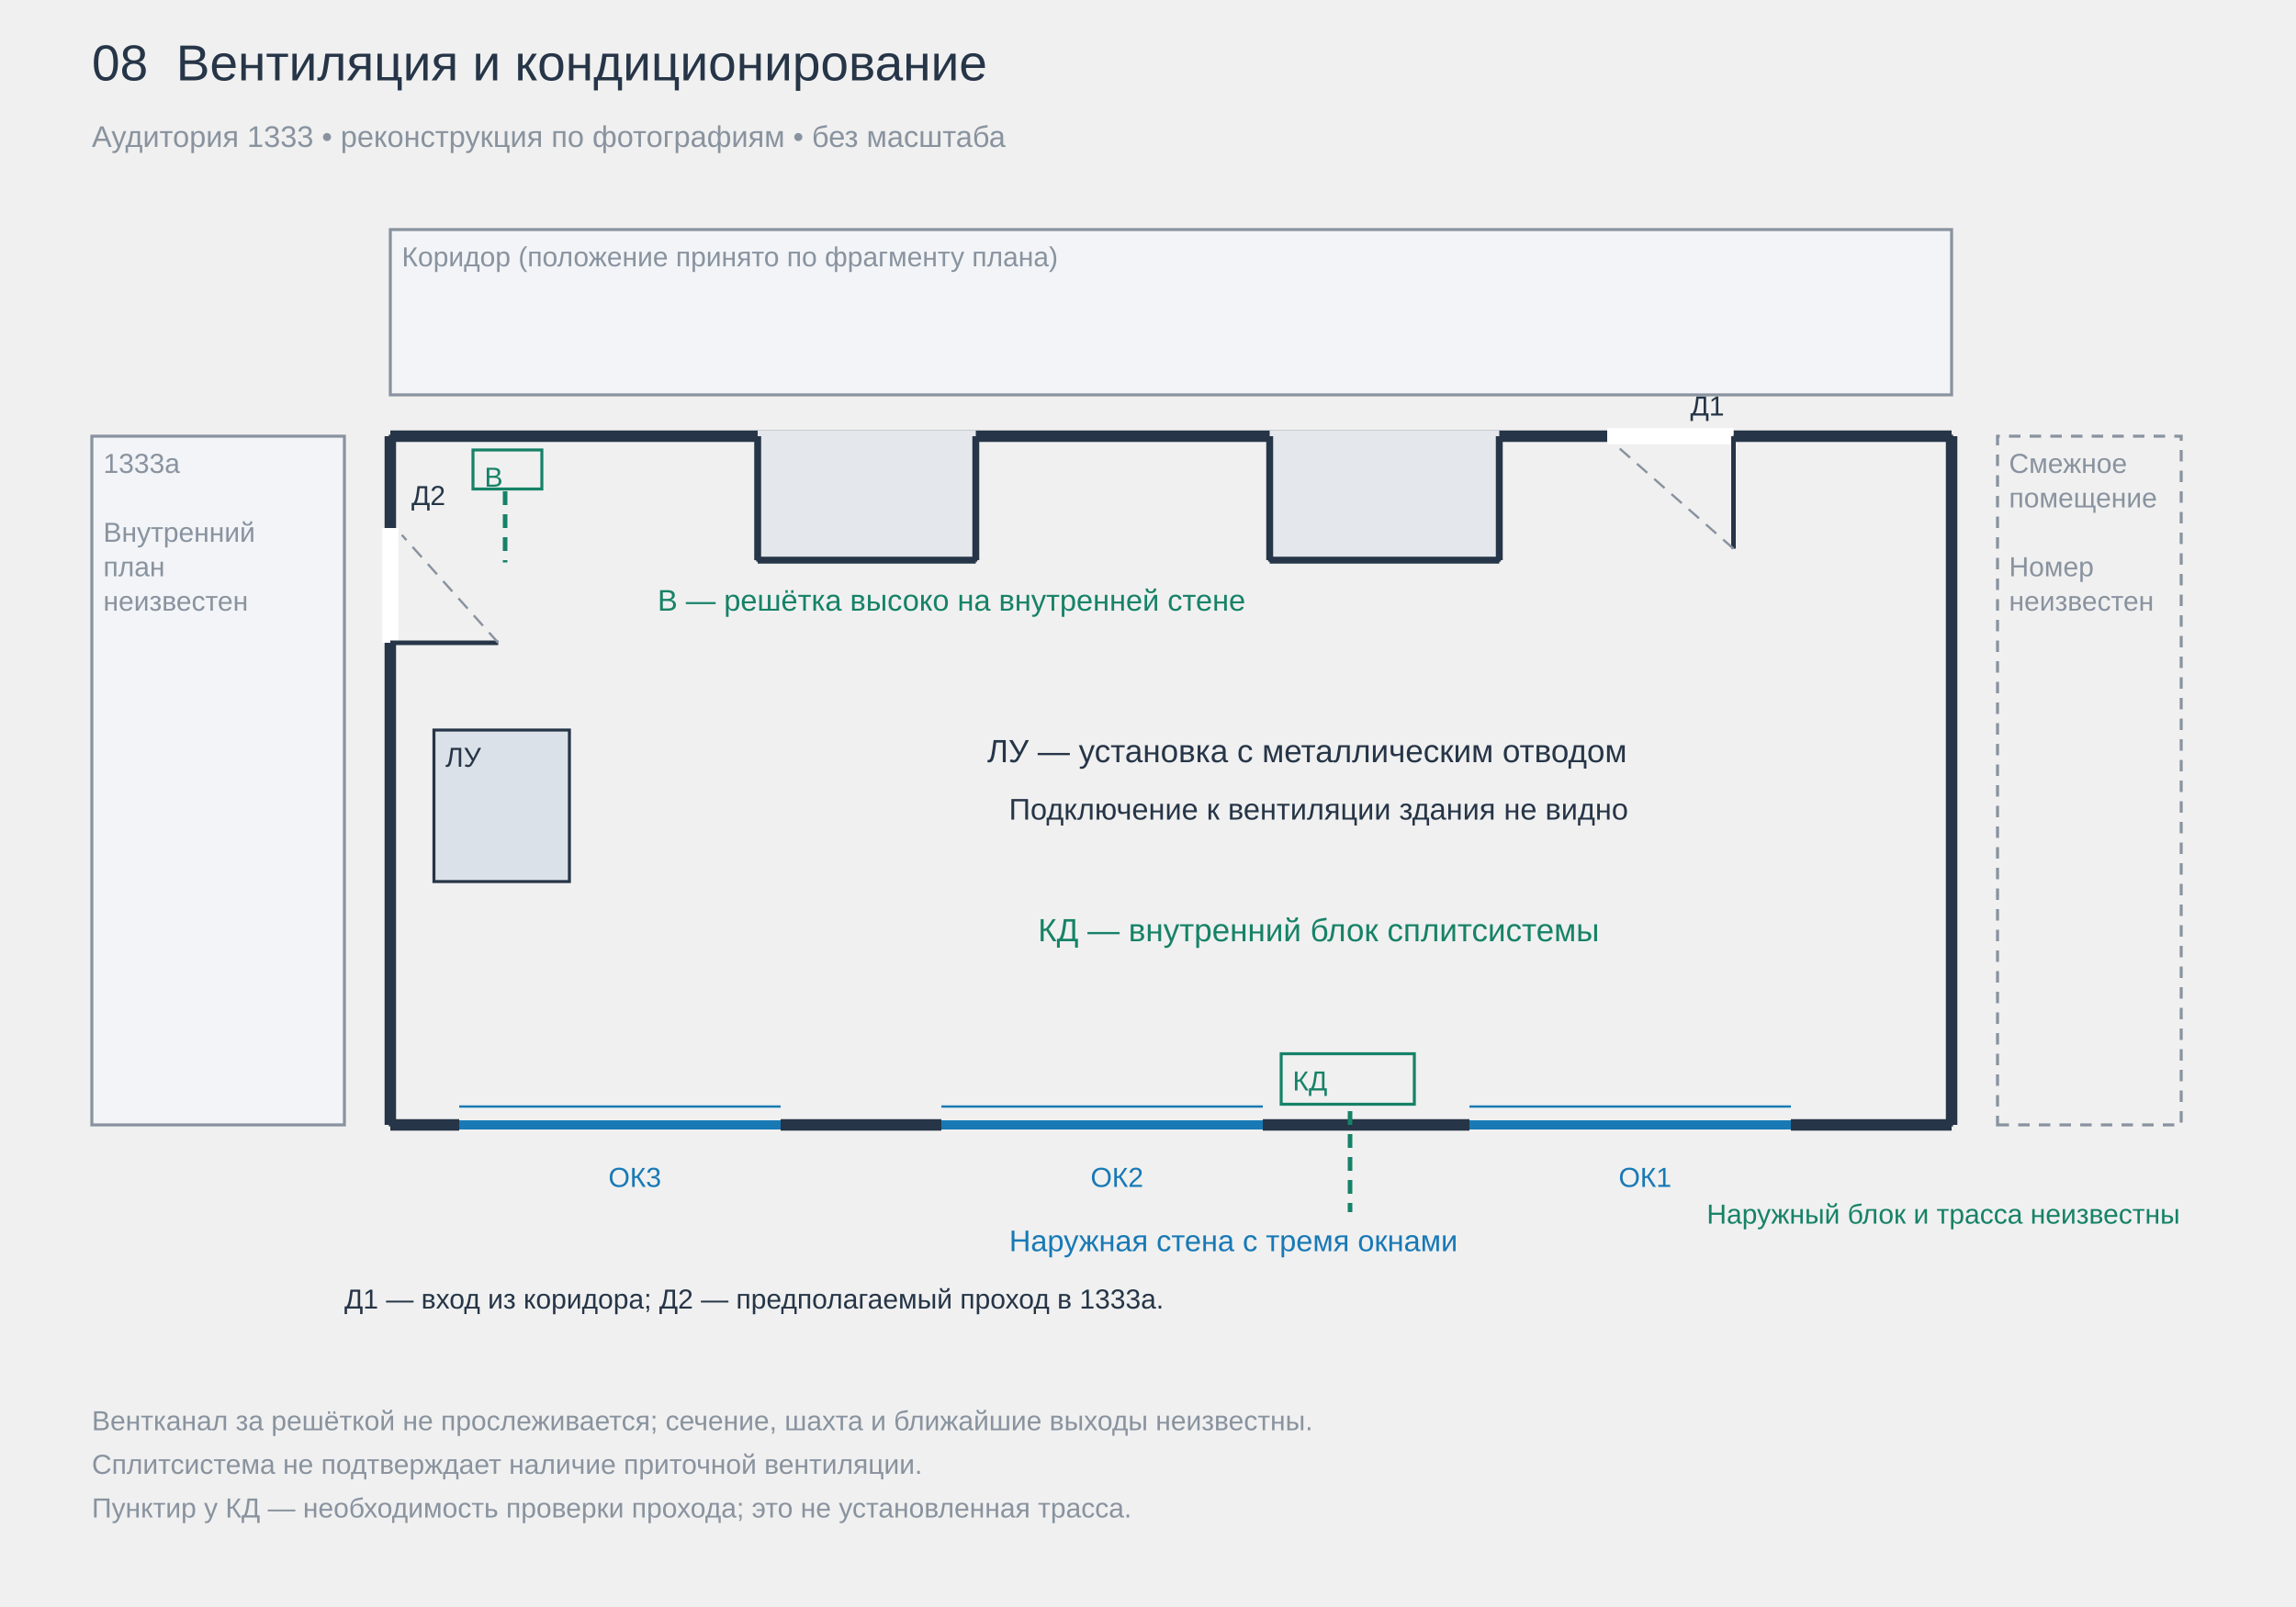
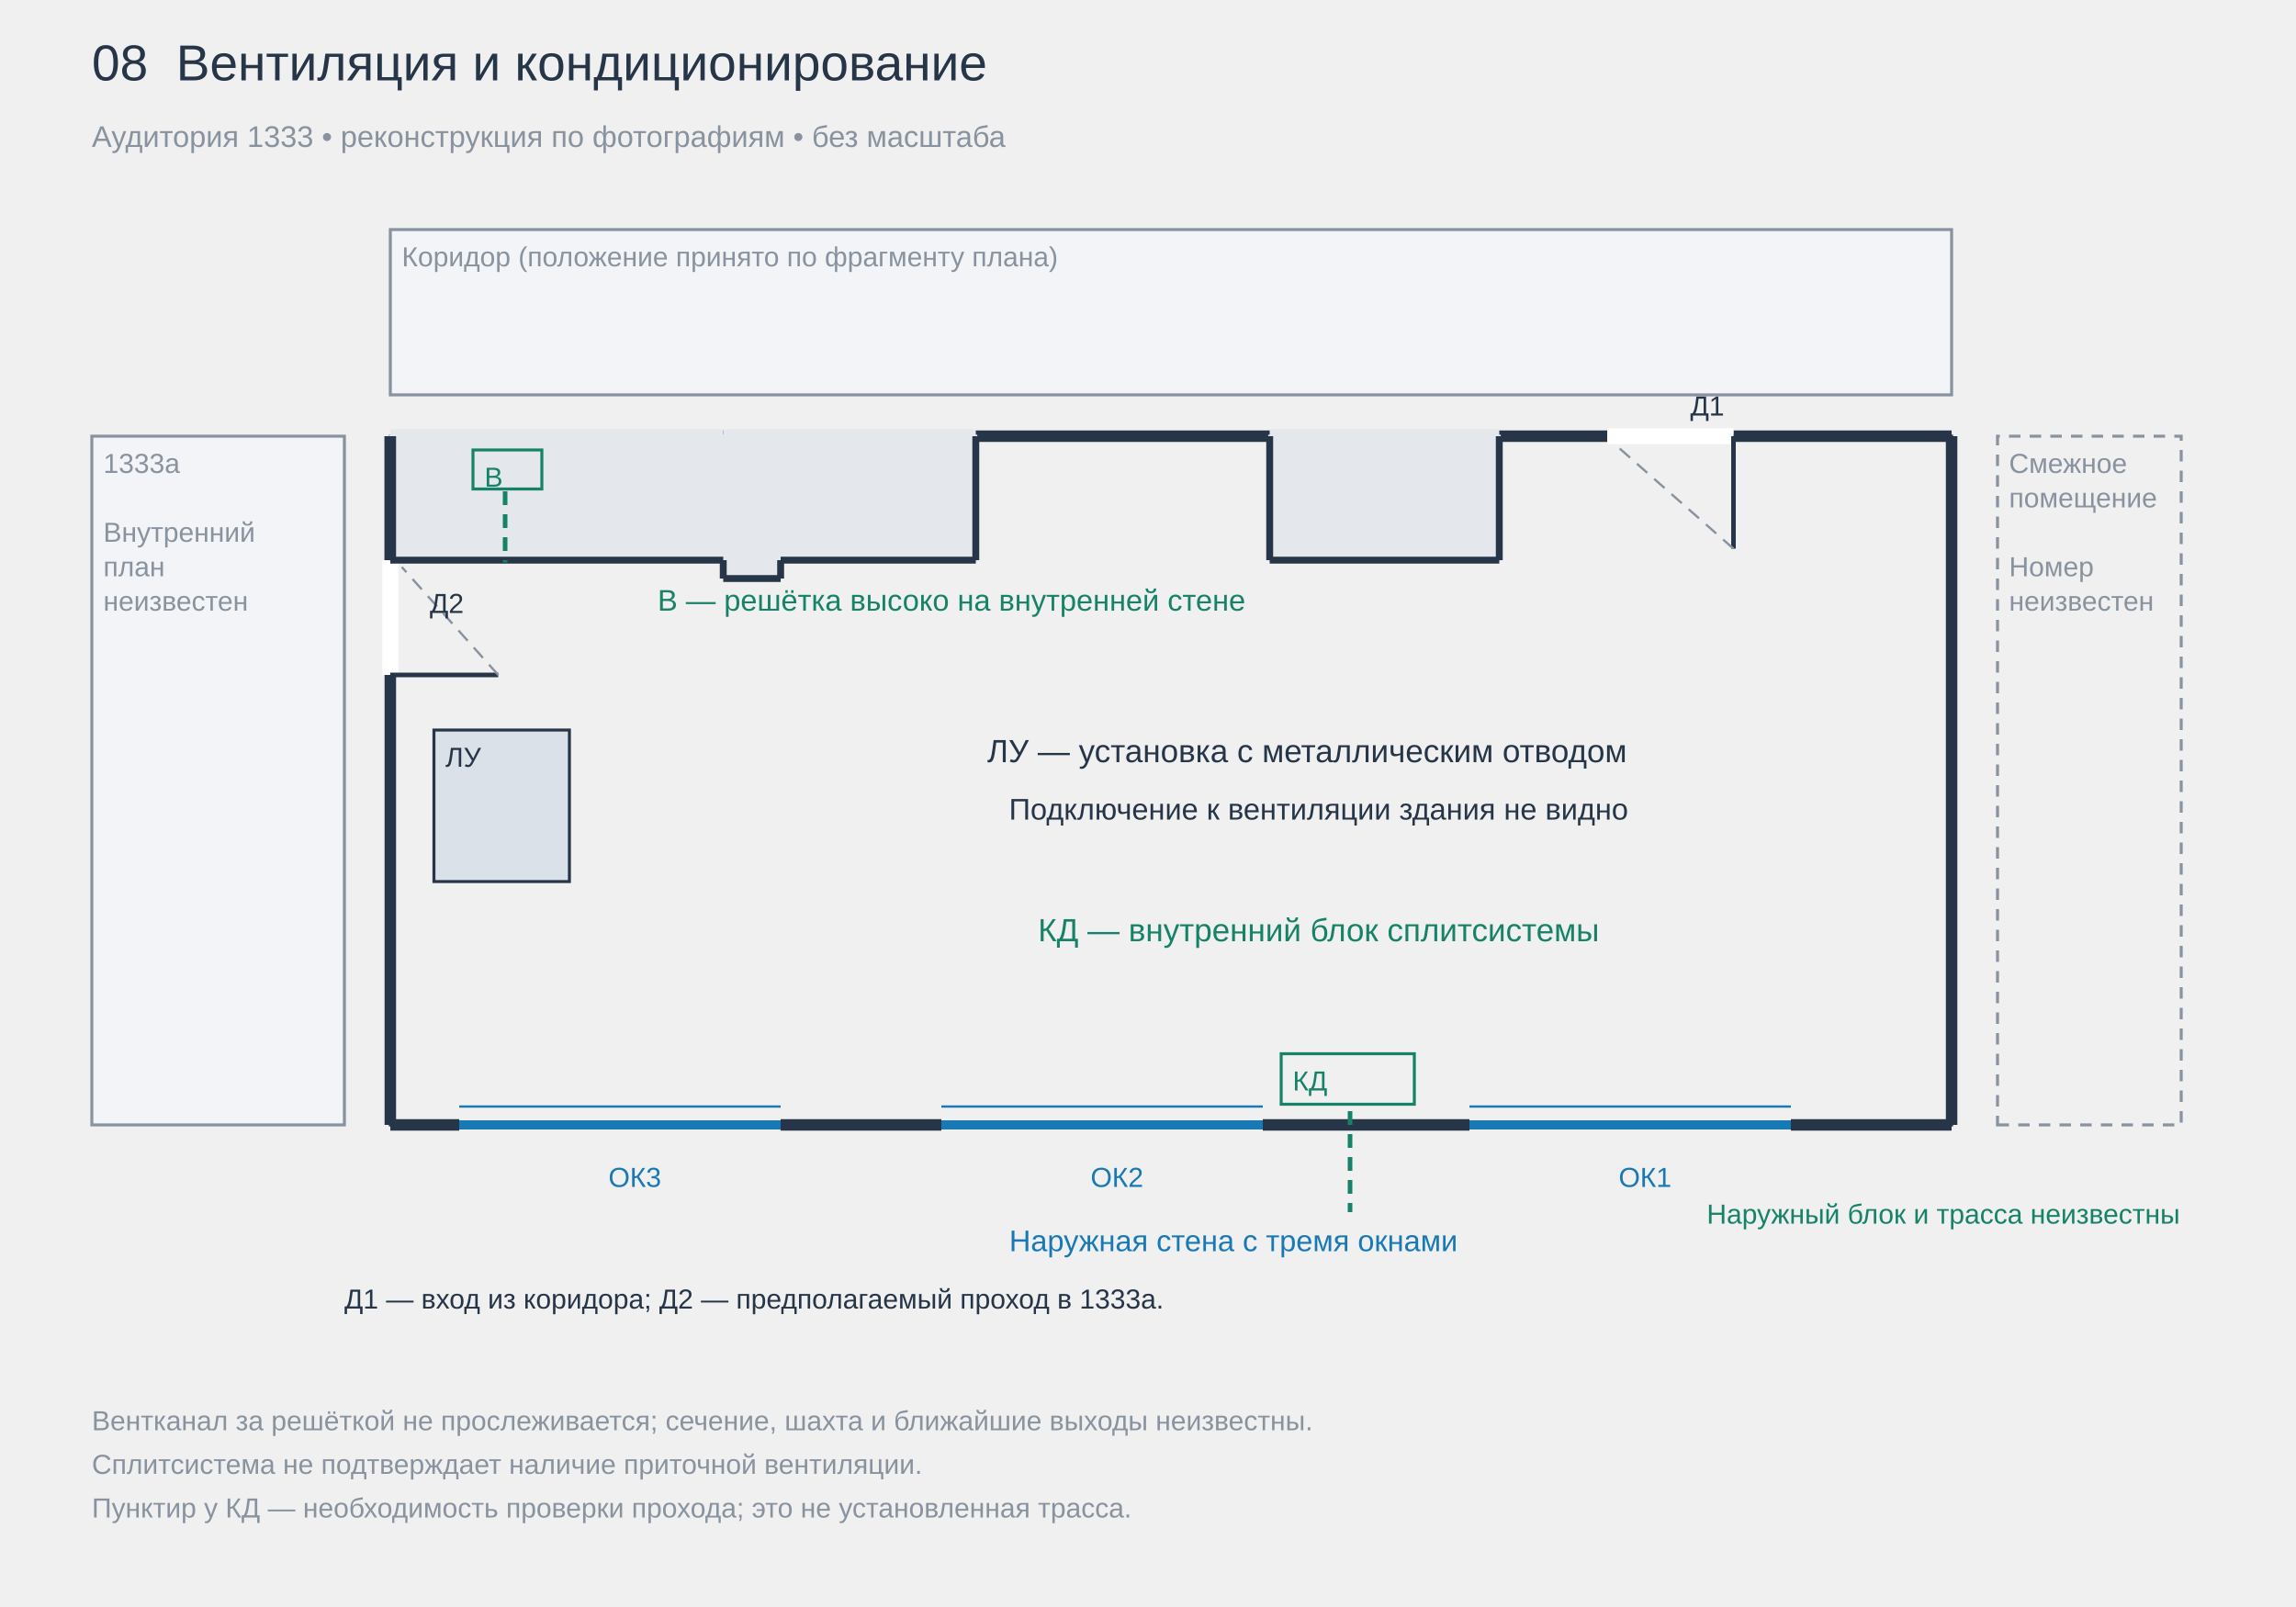
<svg xmlns="http://www.w3.org/2000/svg" version="1.1" width="1000" height="700" viewBox="0 0 1000 700">
  <text fill="#263547" xml:space="preserve" transform="matrix(1 0 -0 1 0 700)" font-size="22" font-family="Arial">
    <tspan y="-665" x="40 52.232 64.464 70.558 76.652 91.304 103.536 115.68 125.756 138.032 150.858 162.76 175.344 187.62 199.522 205.616 217.892 223.986 233.6 245.832 257.976 270.802 283.078 295.662 307.938 320.17 332.314 344.59 356.822 369.054 380.736 392.968 405.112 417.388">08  Вентиляция и кондиционирование</tspan>
  </text>
  <text fill="#89939f" xml:space="preserve" transform="matrix(1 0 -0 1 0 700)" font-size="13" font-family="Arial">
    <tspan y="-636" x="40 48.658 55.158 62.737 69.991 75.945 83.173 90.401 97.655 104.688 108.289 115.517 119.846 127.074 134.302 141.53 145.131 149.681 153.282 160.51 167.738 173.419 180.647 187.823 194.323 200.277 207.505 214.005 219.686 227.122 234.376 241.409 245.01 252.043 259.271 262.872 273.558 280.786 286.74 293.968 298.7 305.928 313.156 323.842 331.096 338.129 347.06 350.661 355.211 358.812 366.248 373.476 379.43 383.031 391.962 399.19 405.69 416.116 422.07 429.298 436.734">Аудитория 1­333 • реконструкция по фотографиям • без масштаба</tspan>
  </text>
  <path transform="matrix(1,0,0,-1,0,700)" d="M170 528H850V600H170Z" fill="#f2f4f7" />
  <path transform="matrix(1,0,0,-1,0,700)" stroke-width="1.3" stroke-linecap="butt" stroke-miterlimit="10" stroke-linejoin="miter" fill="none" stroke="#89939f" d="M170 528H850V600H170Z" />
  <text fill="#89939f" xml:space="preserve" transform="matrix(1 0 -0 1 0 700)" font-size="12" font-family="Arial">
    <tspan y="-584" x="175 181.984 188.656 195.328 202.024 209.02 215.692 222.364 225.688 229.684 236.176 242.848 249.844 256.516 264.532 271.204 277.828 284.524 291.196 294.52 301.012 307.684 314.38 321.004 327.496 332.992 339.664 342.988 349.48 356.152 359.476 369.34 376.012 382.684 387.052 395.296 401.968 408.592 414.088 420.088 423.412 429.904 436.9 443.572 450.196 456.868">Коридор (положение принято по фрагменту плана)</tspan>
  </text>
  <path transform="matrix(1,0,0,-1,0,700)" d="M40 210H150V510H40Z" fill="#f2f4f7" />
  <path transform="matrix(1,0,0,-1,0,700)" stroke-width="1.3" stroke-linecap="butt" stroke-miterlimit="10" stroke-linejoin="miter" fill="none" stroke="#89939f" d="M40 210H150V510H40Z" />
  <text fill="#89939f" xml:space="preserve" transform="matrix(1 0 -0 1 0 700)" font-size="12" font-family="Arial">
    <tspan y="-494" x="45 51.672 55.668 62.34 69.012 75.684">1­333а</tspan>
  </text>
  <text fill="#89939f" xml:space="preserve" transform="matrix(1 0 -0 1 0 700)" font-size="12" font-family="Arial">
    <tspan y="-464" x="45 52.992 59.616 65.616 71.112 77.784 84.456 91.08 97.704 104.4">Внутренний</tspan>
  </text>
  <text fill="#89939f" xml:space="preserve" transform="matrix(1 0 -0 1 0 700)" font-size="12" font-family="Arial">
    <tspan y="-449" x="45 51.492 58.488 65.16">план</tspan>
  </text>
  <text fill="#89939f" xml:space="preserve" transform="matrix(1 0 -0 1 0 700)" font-size="12" font-family="Arial">
    <tspan y="-434" x="45 51.624 58.296 64.992 70.488 76.86 83.532 89.532 95.028 101.7">неизвестен</tspan>
  </text>
  <path transform="matrix(1,0,0,-1,0,700)" stroke-width="1.3" stroke-linecap="butt" stroke-dasharray="5,4" stroke-miterlimit="10" stroke-linejoin="miter" fill="none" stroke="#89939f" d="M870 210H950V510H870Z" />
  <text fill="#89939f" xml:space="preserve" transform="matrix(1 0 -0 1 0 700)" font-size="12" font-family="Arial">
    <tspan y="-494" x="875 883.664 891.908 898.58 906.596 913.22 919.892">Смежное</tspan>
  </text>
  <text fill="#89939f" xml:space="preserve" transform="matrix(1 0 -0 1 0 700)" font-size="12" font-family="Arial">
    <tspan y="-479" x="875 881.492 888.164 896.408 903.08 912.944 919.616 926.24 932.936">помещение</tspan>
  </text>
  <text fill="#89939f" xml:space="preserve" transform="matrix(1 0 -0 1 0 700)" font-size="12" font-family="Arial">
    <tspan y="-449" x="875 883.664 890.336 898.58 905.252">Номер</tspan>
  </text>
  <text fill="#89939f" xml:space="preserve" transform="matrix(1 0 -0 1 0 700)" font-size="12" font-family="Arial">
    <tspan y="-434" x="875 881.624 888.296 894.992 900.488 906.86 913.532 919.532 925.028 931.7">неизвестен</tspan>
  </text>
  <path transform="matrix(1,0,0,-1,0,700)" stroke-width="1.3" stroke-linecap="butt" stroke-miterlimit="10" stroke-linejoin="miter" fill="none" stroke="#263547" d="M170 210H850V510H170Z" />
  <path transform="matrix(1,0,0,-1,0,700)" stroke-width="5" stroke-linecap="butt" stroke-miterlimit="10" stroke-linejoin="miter" fill="none" stroke="#263547" d="M850 510H755" />
  <path transform="matrix(1,0,0,-1,0,700)" stroke-width="5" stroke-linecap="butt" stroke-miterlimit="10" stroke-linejoin="miter" fill="none" stroke="#263547" d="M700 510H170" />
  <path transform="matrix(1,0,0,-1,0,700)" stroke-width="5" stroke-linecap="butt" stroke-miterlimit="10" stroke-linejoin="miter" fill="none" stroke="#263547" d="M850 510V210" />
-   <path transform="matrix(1,0,0,-1,0,700)" stroke-width="5" stroke-linecap="butt" stroke-miterlimit="10" stroke-linejoin="miter" fill="none" stroke="#263547" d="M170 510V470" />
-   <path transform="matrix(1,0,0,-1,0,700)" stroke-width="5" stroke-linecap="butt" stroke-miterlimit="10" stroke-linejoin="miter" fill="none" stroke="#263547" d="M170 420V210" />
+   <path transform="matrix(1,0,0,-1,0,700)" stroke-width="5" stroke-linecap="butt" stroke-miterlimit="10" stroke-linejoin="miter" fill="none" stroke="#263547" d="M170 510V456" />
+   <path transform="matrix(1,0,0,-1,0,700)" stroke-width="5" stroke-linecap="butt" stroke-miterlimit="10" stroke-linejoin="miter" fill="none" stroke="#263547" d="M170 406V210" />
  <path transform="matrix(1,0,0,-1,0,700)" stroke-width="5" stroke-linecap="butt" stroke-miterlimit="10" stroke-linejoin="miter" fill="none" stroke="#263547" d="M850 210H780" />
  <path transform="matrix(1,0,0,-1,0,700)" stroke-width="5" stroke-linecap="butt" stroke-miterlimit="10" stroke-linejoin="miter" fill="none" stroke="#263547" d="M640 210H550" />
  <path transform="matrix(1,0,0,-1,0,700)" stroke-width="5" stroke-linecap="butt" stroke-miterlimit="10" stroke-linejoin="miter" fill="none" stroke="#263547" d="M410 210H340" />
  <path transform="matrix(1,0,0,-1,0,700)" stroke-width="5" stroke-linecap="butt" stroke-miterlimit="10" stroke-linejoin="miter" fill="none" stroke="#263547" d="M200 210H170" />
  <path transform="matrix(1,0,0,-1,0,700)" stroke-width="7" stroke-linecap="butt" stroke-miterlimit="10" stroke-linejoin="miter" fill="none" stroke="#ffffff" d="M755 510H700" />
-   <path transform="matrix(1,0,0,-1,0,700)" stroke-width="7" stroke-linecap="butt" stroke-miterlimit="10" stroke-linejoin="miter" fill="none" stroke="#ffffff" d="M170 470V420" />
+   <path transform="matrix(1,0,0,-1,0,700)" stroke-width="7" stroke-linecap="butt" stroke-miterlimit="10" stroke-linejoin="miter" fill="none" stroke="#ffffff" d="M170 456V406" />
  <path transform="matrix(1,0,0,-1,0,700)" stroke-width="2" stroke-linecap="butt" stroke-miterlimit="10" stroke-linejoin="miter" fill="none" stroke="#263547" d="M755 510V461" />
  <path transform="matrix(1,0,0,-1,0,700)" stroke-width="1" stroke-linecap="butt" stroke-dasharray="6,4" stroke-miterlimit="10" stroke-linejoin="miter" fill="none" stroke="#89939f" d="M755 461 705 505" />
  <text fill="#263547" xml:space="preserve" transform="matrix(1 0 -0 1 0 700)" font-size="12" font-family="Arial">
    <tspan y="-519" x="736.199 744.323">Д1</tspan>
  </text>
-   <path transform="matrix(1,0,0,-1,0,700)" stroke-width="2" stroke-linecap="butt" stroke-miterlimit="10" stroke-linejoin="miter" fill="none" stroke="#263547" d="M170 420H217" />
-   <path transform="matrix(1,0,0,-1,0,700)" stroke-width="1" stroke-linecap="butt" stroke-dasharray="6,4" stroke-miterlimit="10" stroke-linejoin="miter" fill="none" stroke="#89939f" d="M217 420 175 467" />
-   <text fill="#263547" xml:space="preserve" transform="matrix(1 0 -0 1 0 700)" font-size="12" font-family="Arial">
-     <tspan y="-480" x="179.199 187.323">Д2</tspan>
-   </text>
+   <path transform="matrix(1,0,0,-1,0,700)" stroke-width="2" stroke-linecap="butt" stroke-miterlimit="10" stroke-linejoin="miter" fill="none" stroke="#263547" d="M170 406H217" />
+   <path transform="matrix(1,0,0,-1,0,700)" stroke-width="1" stroke-linecap="butt" stroke-dasharray="6,4" stroke-miterlimit="10" stroke-linejoin="miter" fill="none" stroke="#89939f" d="M217 406 175 453" />
  <path transform="matrix(1,0,0,-1,0,700)" stroke-width="4" stroke-linecap="butt" stroke-miterlimit="10" stroke-linejoin="miter" fill="none" stroke="#1879b5" d="M780 210H640" />
  <path transform="matrix(1,0,0,-1,0,700)" stroke-width="1" stroke-linecap="butt" stroke-miterlimit="10" stroke-linejoin="miter" fill="none" stroke="#1879b5" d="M780 218H640" />
  <text fill="#1879b5" xml:space="preserve" transform="matrix(1 0 -0 1 0 700)" font-size="12" font-family="Arial">
    <tspan y="-183" x="705.002 714.326 721.31">ОК1</tspan>
  </text>
  <path transform="matrix(1,0,0,-1,0,700)" stroke-width="4" stroke-linecap="butt" stroke-miterlimit="10" stroke-linejoin="miter" fill="none" stroke="#1879b5" d="M550 210H410" />
  <path transform="matrix(1,0,0,-1,0,700)" stroke-width="1" stroke-linecap="butt" stroke-miterlimit="10" stroke-linejoin="miter" fill="none" stroke="#1879b5" d="M550 218H410" />
  <text fill="#1879b5" xml:space="preserve" transform="matrix(1 0 -0 1 0 700)" font-size="12" font-family="Arial">
    <tspan y="-183" x="475.002 484.326 491.31">ОК2</tspan>
  </text>
  <path transform="matrix(1,0,0,-1,0,700)" stroke-width="4" stroke-linecap="butt" stroke-miterlimit="10" stroke-linejoin="miter" fill="none" stroke="#1879b5" d="M340 210H200" />
  <path transform="matrix(1,0,0,-1,0,700)" stroke-width="1" stroke-linecap="butt" stroke-miterlimit="10" stroke-linejoin="miter" fill="none" stroke="#1879b5" d="M340 218H200" />
  <text fill="#1879b5" xml:space="preserve" transform="matrix(1 0 -0 1 0 700)" font-size="12" font-family="Arial">
    <tspan y="-183" x="265.002 274.326 281.31">ОК3</tspan>
  </text>
  <text fill="#1879b5" xml:space="preserve" transform="matrix(1 0 -0 1 0 700)" font-size="13" font-family="Arial">
    <tspan y="-155" x="439.549 448.935 456.163 463.391 469.891 478.575 485.751 492.979 500.012 503.613 510.113 516.067 523.295 530.471 537.699 541.3 547.8 551.401 557.355 564.583 571.811 580.742 587.775 591.376 598.605 604.285 611.462 618.69 627.621">Наружная стена с тремя окнами</tspan>
  </text>
  <path transform="matrix(1,0,0,-1,0,700)" d="M553 456H653V510H553Z" fill="#e4e7eb" />
-   <path transform="matrix(1,0,0,-1,0,700)" stroke-width="1.3" stroke-linecap="butt" stroke-miterlimit="10" stroke-linejoin="miter" fill="none" stroke="#263547" d="M553 456H653V510H553Z" />
-   <path transform="matrix(1,0,0,-1,0,700)" stroke-width="5" stroke-linecap="butt" stroke-miterlimit="10" stroke-linejoin="miter" fill="none" stroke="#e4e7eb" d="M653 510H553" />
+   <path transform="matrix(1,0,0,-1,0,700)" stroke-width="1.3" stroke-linecap="butt" stroke-miterlimit="10" stroke-linejoin="miter" fill="none" stroke="#e4e7eb" d="M553 456H653V510H553Z" />
+   <path transform="matrix(1,0,0,-1,0,700)" stroke-width="6" stroke-linecap="butt" stroke-miterlimit="10" stroke-linejoin="miter" fill="none" stroke="#e4e7eb" d="M653 510H553" />
+   <path transform="matrix(1,0,0,-1,0,700)" d="M340 456H425V510H340Z" fill="#e4e7eb" />
+   <path transform="matrix(1,0,0,-1,0,700)" stroke-width="1.3" stroke-linecap="butt" stroke-miterlimit="10" stroke-linejoin="miter" fill="none" stroke="#e4e7eb" d="M340 456H425V510H340Z" />
+   <path transform="matrix(1,0,0,-1,0,700)" stroke-width="6" stroke-linecap="butt" stroke-miterlimit="10" stroke-linejoin="miter" fill="none" stroke="#e4e7eb" d="M425 510H340" />
+   <path transform="matrix(1,0,0,-1,0,700)" d="M315 448H340V510H315Z" fill="#e4e7eb" />
+   <path transform="matrix(1,0,0,-1,0,700)" stroke-width="1.3" stroke-linecap="butt" stroke-miterlimit="10" stroke-linejoin="miter" fill="none" stroke="#e4e7eb" d="M315 448H340V510H315Z" />
+   <path transform="matrix(1,0,0,-1,0,700)" stroke-width="6" stroke-linecap="butt" stroke-miterlimit="10" stroke-linejoin="miter" fill="none" stroke="#e4e7eb" d="M340 510H315" />
+   <path transform="matrix(1,0,0,-1,0,700)" d="M170 456H315V510H170Z" fill="#e4e7eb" />
+   <path transform="matrix(1,0,0,-1,0,700)" stroke-width="1.3" stroke-linecap="butt" stroke-miterlimit="10" stroke-linejoin="miter" fill="none" stroke="#e4e7eb" d="M170 456H315V510H170Z" />
+   <path transform="matrix(1,0,0,-1,0,700)" stroke-width="6" stroke-linecap="butt" stroke-miterlimit="10" stroke-linejoin="miter" fill="none" stroke="#e4e7eb" d="M315 510H170" />
  <path transform="matrix(1,0,0,-1,0,700)" stroke-width="3" stroke-linecap="butt" stroke-miterlimit="10" stroke-linejoin="miter" fill="none" stroke="#263547" d="M653 510V456" />
  <path transform="matrix(1,0,0,-1,0,700)" stroke-width="3" stroke-linecap="butt" stroke-miterlimit="10" stroke-linejoin="miter" fill="none" stroke="#263547" d="M653 456H553" />
  <path transform="matrix(1,0,0,-1,0,700)" stroke-width="3" stroke-linecap="butt" stroke-miterlimit="10" stroke-linejoin="miter" fill="none" stroke="#263547" d="M553 456V510" />
-   <path transform="matrix(1,0,0,-1,0,700)" d="M330 456H425V510H330Z" fill="#e4e7eb" />
-   <path transform="matrix(1,0,0,-1,0,700)" stroke-width="1.3" stroke-linecap="butt" stroke-miterlimit="10" stroke-linejoin="miter" fill="none" stroke="#263547" d="M330 456H425V510H330Z" />
-   <path transform="matrix(1,0,0,-1,0,700)" stroke-width="5" stroke-linecap="butt" stroke-miterlimit="10" stroke-linejoin="miter" fill="none" stroke="#e4e7eb" d="M425 510H330" />
  <path transform="matrix(1,0,0,-1,0,700)" stroke-width="3" stroke-linecap="butt" stroke-miterlimit="10" stroke-linejoin="miter" fill="none" stroke="#263547" d="M425 510V456" />
-   <path transform="matrix(1,0,0,-1,0,700)" stroke-width="3" stroke-linecap="butt" stroke-miterlimit="10" stroke-linejoin="miter" fill="none" stroke="#263547" d="M425 456H330" />
-   <path transform="matrix(1,0,0,-1,0,700)" stroke-width="3" stroke-linecap="butt" stroke-miterlimit="10" stroke-linejoin="miter" fill="none" stroke="#263547" d="M330 456V510" />
+   <path transform="matrix(1,0,0,-1,0,700)" stroke-width="3" stroke-linecap="butt" stroke-miterlimit="10" stroke-linejoin="miter" fill="none" stroke="#263547" d="M425 456H340" />
+   <path transform="matrix(1,0,0,-1,0,700)" stroke-width="3" stroke-linecap="butt" stroke-miterlimit="10" stroke-linejoin="miter" fill="none" stroke="#263547" d="M340 456V448" />
+   <path transform="matrix(1,0,0,-1,0,700)" stroke-width="3" stroke-linecap="butt" stroke-miterlimit="10" stroke-linejoin="miter" fill="none" stroke="#263547" d="M340 448H315" />
+   <path transform="matrix(1,0,0,-1,0,700)" stroke-width="3" stroke-linecap="butt" stroke-miterlimit="10" stroke-linejoin="miter" fill="none" stroke="#263547" d="M315 448V456" />
+   <path transform="matrix(1,0,0,-1,0,700)" stroke-width="3" stroke-linecap="butt" stroke-miterlimit="10" stroke-linejoin="miter" fill="none" stroke="#263547" d="M315 456H170" />
+   <path transform="matrix(1,0,0,-1,0,700)" stroke-width="5" stroke-linecap="butt" stroke-miterlimit="10" stroke-linejoin="miter" fill="none" stroke="#263547" d="M170 510V456" />
+   <text fill="#263547" xml:space="preserve" transform="matrix(1 0 -0 1 0 700)" font-size="12" font-family="Arial">
+     <tspan y="-433" x="187.199 195.323">Д2</tspan>
+   </text>
  <text fill="#263547" xml:space="preserve" transform="matrix(1 0 -0 1 0 700)" font-size="12" font-family="Arial">
    <tspan y="-130" x="150 158.124 164.796 168.12 180.12 183.444 189.816 195.816 202.488 209.484 212.808 219.504 225 228.324 233.568 240.24 246.912 253.608 260.604 267.276 273.948 280.62 283.944 287.268 295.392 302.064 305.388 317.388 320.712 327.204 333.876 340.548 347.544 354.036 360.708 367.704 374.376 378.744 385.416 392.088 400.332 408.948 415.644 418.968 425.46 432.132 438.804 444.804 451.476 458.472 461.796 468.168 471.492 478.164 482.16 488.832 495.504 502.176 508.848">Д1 — вход из коридора; Д2 — предполагаемый проход в 1­333а.</tspan>
  </text>
  <path transform="matrix(1,0,0,-1,0,700)" stroke-width="1.3" stroke-linecap="butt" stroke-miterlimit="10" stroke-linejoin="miter" fill="none" stroke="#168267" d="M206 487H236V504H206Z" />
  <text fill="#168267" xml:space="preserve" transform="matrix(1 0 -0 1 0 700)" font-size="12" font-family="Arial">
    <tspan y="-488" x="211">В</tspan>
  </text>
  <path transform="matrix(1,0,0,-1,0,700)" stroke-width="2" stroke-linecap="butt" stroke-dasharray="6,4" stroke-miterlimit="10" stroke-linejoin="miter" fill="none" stroke="#168267" d="M220 486V455" />
  <text fill="#168267" xml:space="preserve" transform="matrix(1 0 -0 1 0 700)" font-size="13" font-family="Arial">
    <tspan y="-434" x="286.418 295.076 298.677 311.677 315.278 322.506 329.734 340.16 347.388 353.342 359.023 366.251 369.852 376.755 386.089 392.589 399.817 405.498 412.726 416.327 423.503 430.731 434.332 441.235 448.411 454.911 460.865 468.093 475.321 482.497 489.673 496.901 504.155 507.756 514.256 520.21 527.438 534.614">В — решётка высоко на внутренней стене</tspan>
  </text>
  <path transform="matrix(1,0,0,-1,0,700)" stroke-width="1.3" stroke-linecap="butt" stroke-miterlimit="10" stroke-linejoin="miter" fill="none" stroke="#168267" d="M558 219H616V241H558Z" />
  <text fill="#168267" xml:space="preserve" transform="matrix(1 0 -0 1 0 700)" font-size="12" font-family="Arial">
    <tspan y="-225" x="563 569.984">КД</tspan>
  </text>
  <text fill="#168267" xml:space="preserve" transform="matrix(1 0 -0 1 0 700)" font-size="14" font-family="Arial">
    <tspan y="-290" x="452.099 460.247 469.725 473.603 487.603 491.481 498.915 506.643 513.643 520.055 527.839 535.623 543.351 551.079 558.891 566.703 570.581 578.589 586.751 594.535 600.653 604.531 611.531 619.105 627.267 635.079 641.491 646.153 653.153 660.965 667.965 674.376 682.16 691.779">КД — внутренний блок сплит­системы</tspan>
  </text>
  <path transform="matrix(1,0,0,-1,0,700)" stroke-width="2" stroke-linecap="butt" stroke-dasharray="6,4" stroke-miterlimit="10" stroke-linejoin="miter" fill="none" stroke="#168267" d="M588 216V172" />
  <text fill="#168267" xml:space="preserve" transform="matrix(1 0 -0 1 0 700)" font-size="12" font-family="Arial">
    <tspan y="-167" x="743.346 752.01 758.682 765.354 771.354 779.37 785.994 794.61 801.306 804.63 811.494 818.49 825.162 830.406 833.73 840.426 843.75 849.246 855.918 862.59 868.59 874.59 881.262 884.586 891.21 897.882 904.578 910.074 916.446 923.118 929.118 934.614 941.238">Наружный блок и трасса неизвестны</tspan>
  </text>
  <path transform="matrix(1,0,0,-1,0,700)" d="M189 316H248V382H189Z" fill="#dbe1e8" />
  <path transform="matrix(1,0,0,-1,0,700)" stroke-width="1.3" stroke-linecap="butt" stroke-miterlimit="10" stroke-linejoin="miter" fill="none" stroke="#263547" d="M189 316H248V382H189Z" />
  <text fill="#263547" xml:space="preserve" transform="matrix(1 0 -0 1 0 700)" font-size="12" font-family="Arial">
    <tspan y="-366" x="194 201.872">ЛУ</tspan>
  </text>
  <text fill="#263547" xml:space="preserve" transform="matrix(1 0 -0 1 0 700)" font-size="14" font-family="Arial">
    <tspan y="-368" x="429.986 439.17 448.06 451.938 465.938 469.816 476.816 483.816 490.228 498.012 505.74 513.524 520.958 527.076 534.86 538.738 545.738 549.616 559.234 567.018 573.43 581.214 589.376 597.538 605.35 612.63 620.414 627.414 633.532 641.344 650.962 654.84 662.624 669.036 676.47 684.254 692.416 700.2">ЛУ — установка с металлическим отводом</tspan>
  </text>
  <text fill="#263547" xml:space="preserve" transform="matrix(1 0 -0 1 0 700)" font-size="13" font-family="Arial">
    <tspan y="-343" x="439.444 448.778 456.006 463.585 469.266 476.845 486.595 493.355 500.583 507.759 515.013 522.241 525.842 531.523 535.124 542.027 549.255 556.431 562.385 569.639 577.218 584.251 591.687 598.941 606.195 609.796 615.75 623.329 630.557 637.733 644.987 652.02 655.621 662.797 670.025 673.626 680.529 687.783 695.362 702.538">Подключение к вентиляции здания не видно</tspan>
  </text>
  <text fill="#89939f" xml:space="preserve" transform="matrix(1 0 -0 1 0 700)" font-size="12" font-family="Arial">
    <tspan y="-77" x="40 47.992 54.664 61.288 66.784 72.028 78.7 85.324 91.996 98.992 102.316 107.812 114.484 117.808 124.48 131.152 140.776 147.448 152.944 158.188 164.86 171.556 174.88 181.504 188.176 191.5 197.992 204.664 211.336 217.336 224.332 231.004 239.02 245.716 252.088 258.76 265.432 270.928 276.928 283.42 286.744 290.068 296.068 302.74 308.98 315.652 322.276 328.972 335.644 338.968 342.292 351.916 358.588 364.588 370.084 376.756 380.08 386.776 390.1 396.964 403.96 410.656 418.672 425.344 432.04 441.664 448.36 455.032 458.356 464.728 473.344 479.344 486.016 493.012 501.628 504.952 511.576 518.248 524.944 530.44 536.812 543.484 549.484 554.98 561.604 570.22">Вентканал за решёткой не прослеживается; сечение, шахта и ближайшие выходы неизвестны.</tspan>
  </text>
  <text fill="#89939f" xml:space="preserve" transform="matrix(1 0 -0 1 0 700)" font-size="12" font-family="Arial">
    <tspan y="-58" x="40 48.664 55.156 62.152 68.848 74.344 78.34 84.34 91.036 97.036 102.532 109.204 117.448 124.12 127.444 134.068 140.74 144.064 150.556 157.228 164.224 169.72 176.092 182.764 189.436 197.452 204.448 211.12 217.792 223.288 226.612 233.236 239.908 246.904 253.6 259.84 266.536 273.208 276.532 283.024 289.696 296.392 301.888 308.56 314.8 321.424 328.096 334.792 338.116 344.488 351.16 357.784 363.28 369.976 376.972 383.464 390.328 397.024 403.72">Сплит­система не подтверждает наличие приточной вентиляции.</tspan>
  </text>
  <text fill="#89939f" xml:space="preserve" transform="matrix(1 0 -0 1 0 700)" font-size="12" font-family="Arial">
    <tspan y="-39" x="40 48.616 54.616 61.24 66.484 71.98 78.676 85.348 88.672 94.672 97.996 104.98 113.104 116.428 128.428 131.752 138.376 145.048 151.72 158.584 164.584 171.256 178.252 184.948 193.192 199.864 205.864 211.36 217.6 220.924 227.416 234.088 240.76 247.132 253.804 260.476 265.72 272.416 275.74 282.232 288.904 295.576 301.576 308.248 315.244 321.916 325.24 328.564 334.684 340.18 346.852 350.176 356.8 363.472 366.796 372.796 378.796 384.292 390.964 397.588 404.26 410.632 417.628 424.3 430.924 437.548 444.22 450.712 454.036 459.532 466.204 472.876 478.876 484.876 491.548">Пунктир у КД — необходимость проверки прохода; это не установленная трасса.</tspan>
  </text>
</svg>
